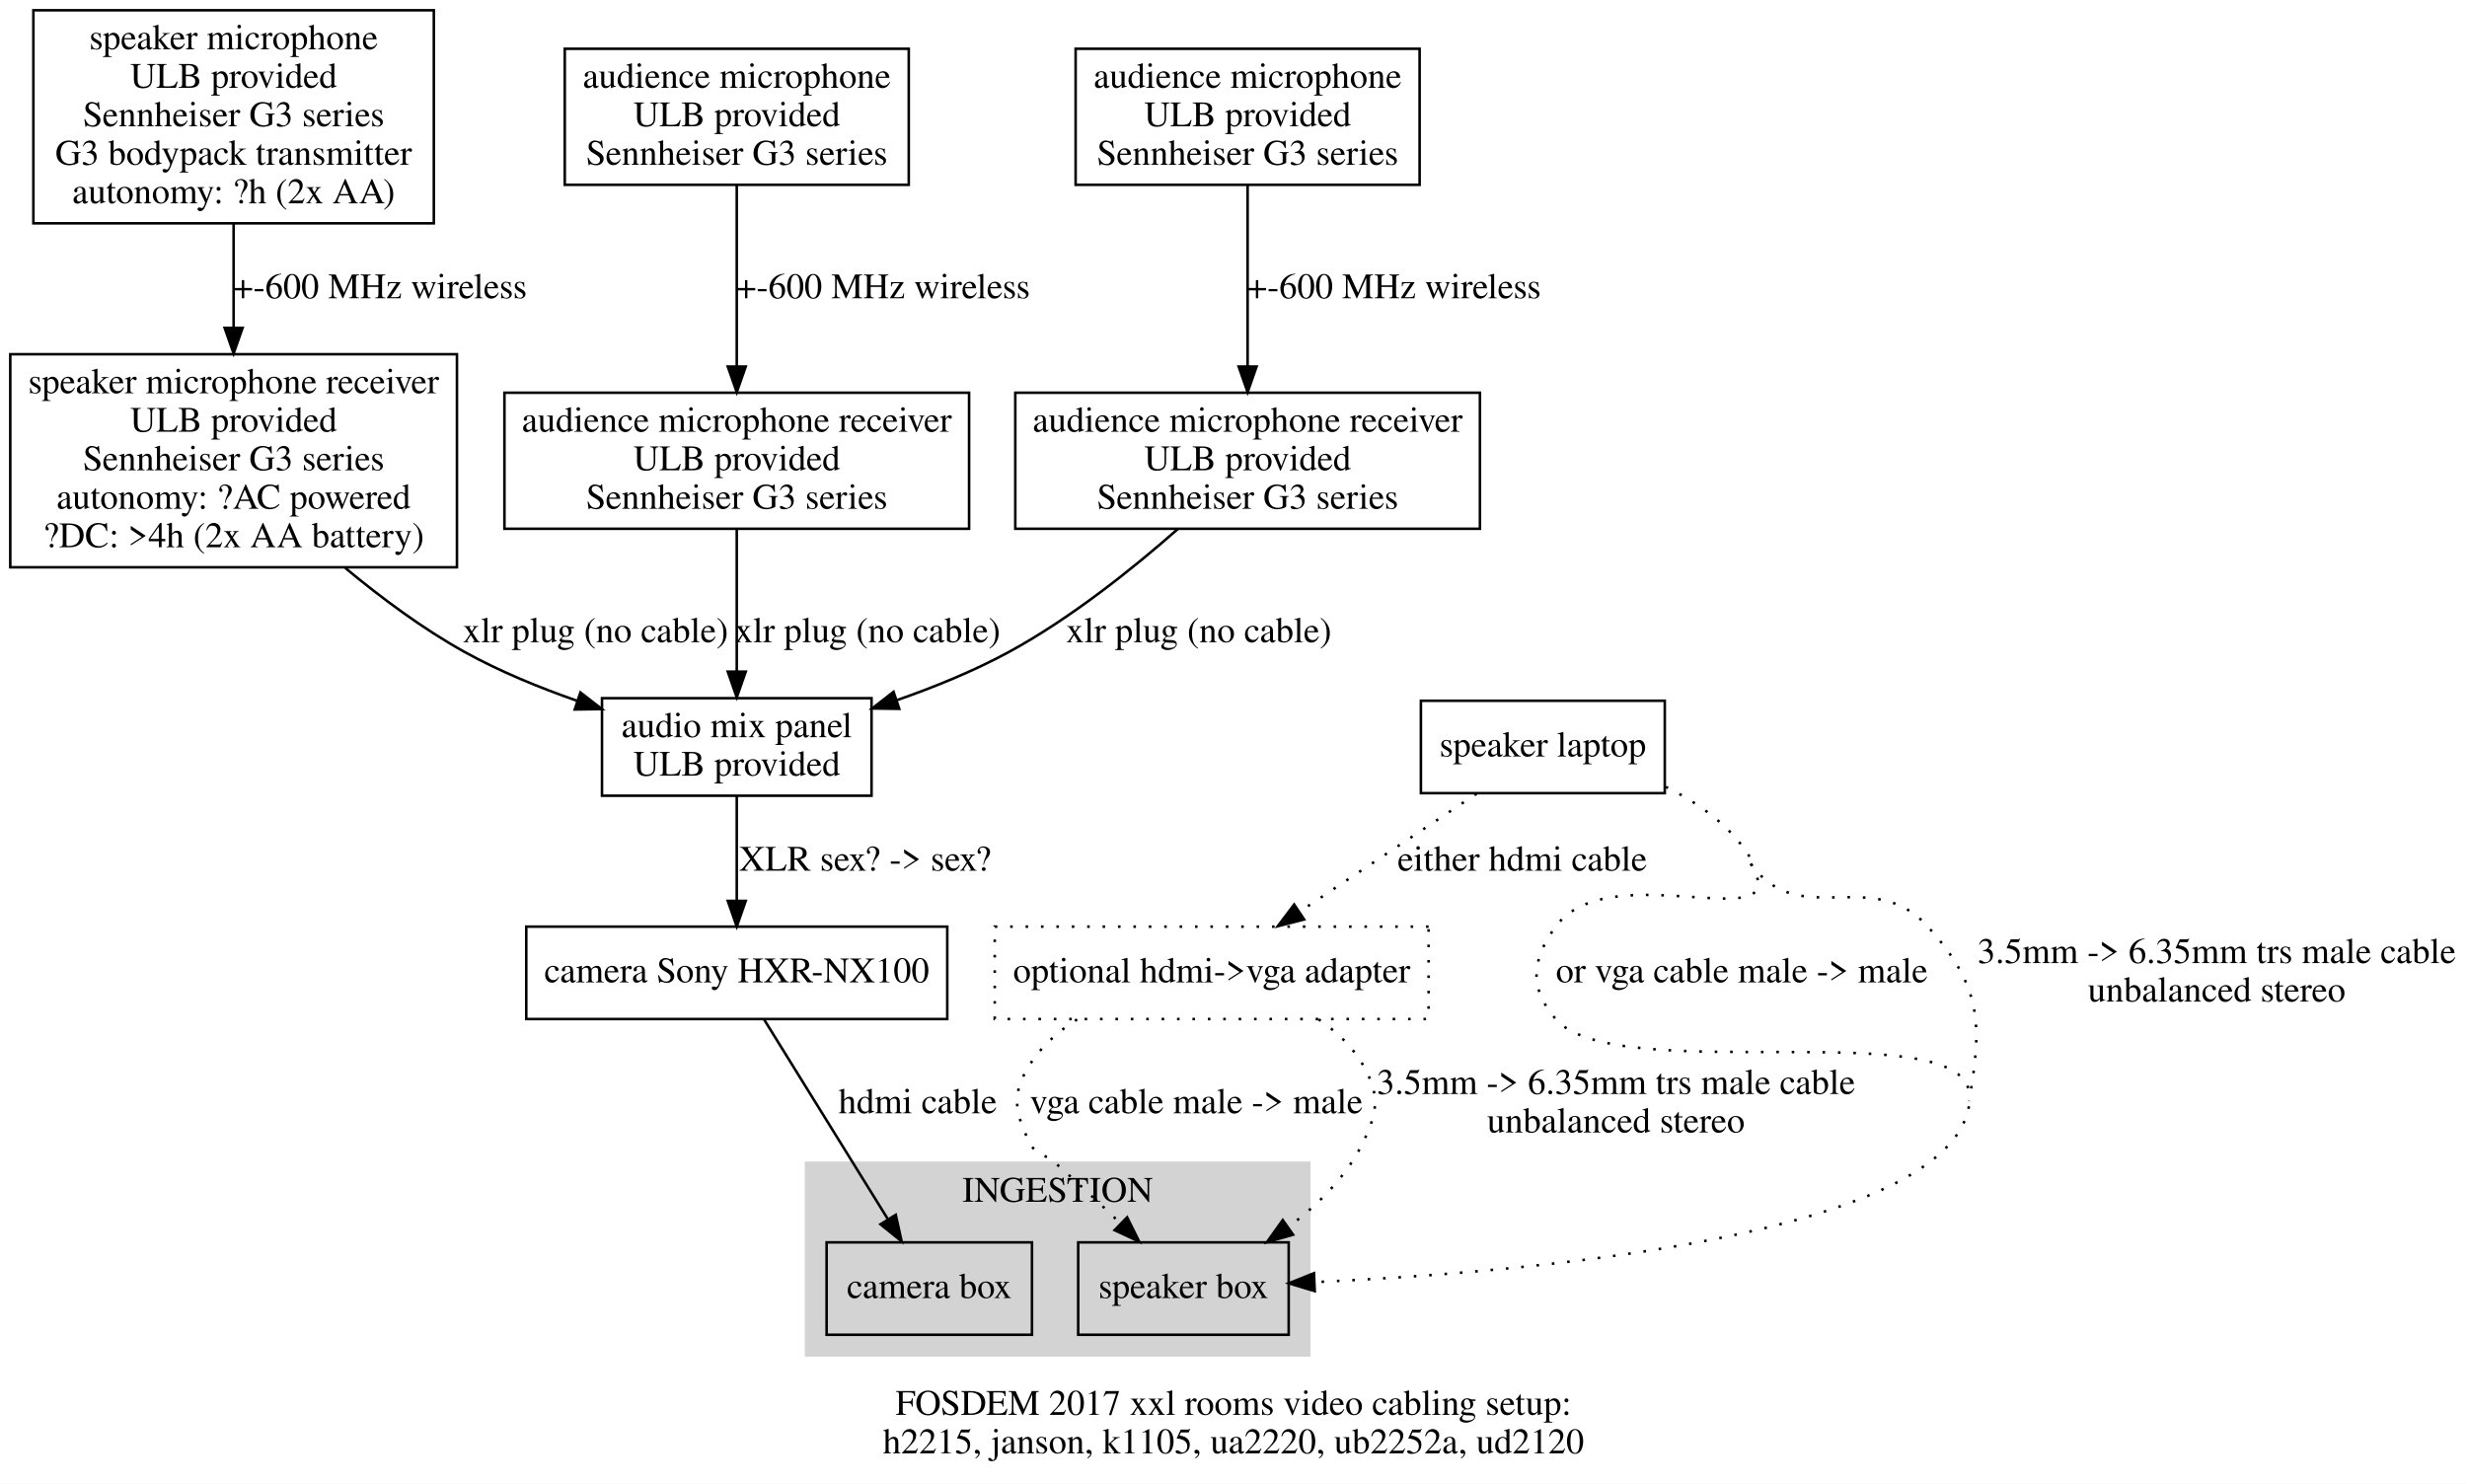
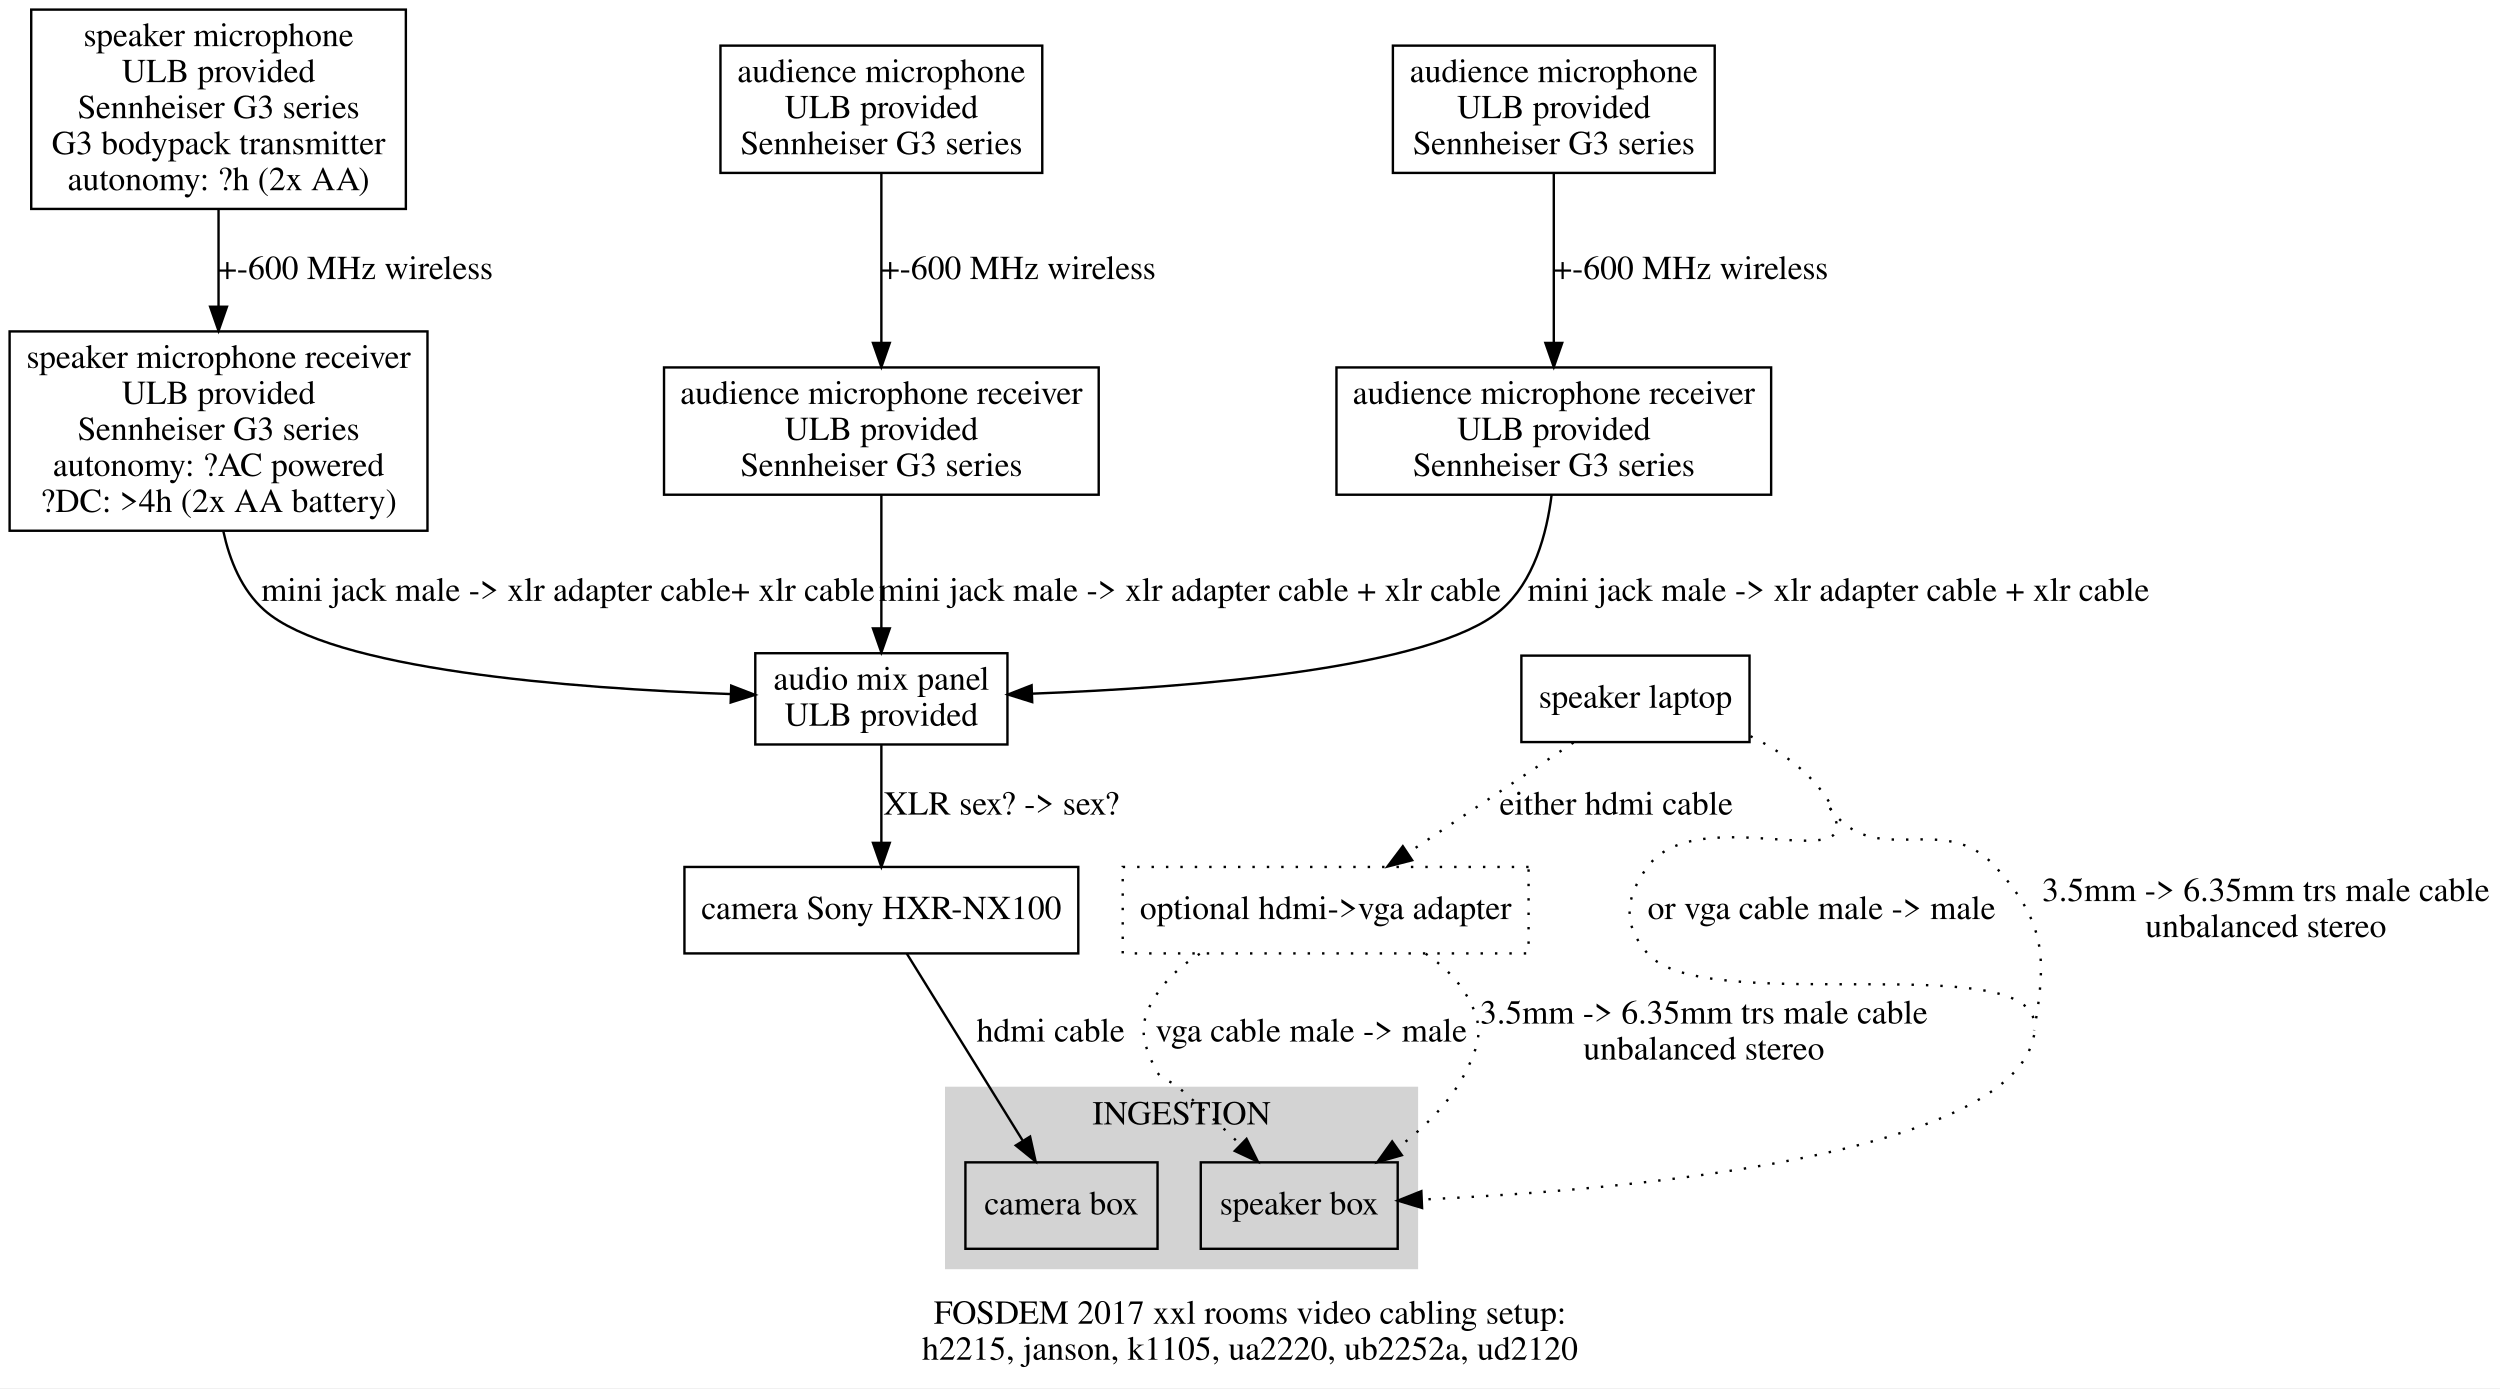
- <svg xmlns="http://www.w3.org/2000/svg" xmlns:xlink="http://www.w3.org/1999/xlink" width="961pt" height="578pt" viewBox="0.00 0.00 961.00 578.00">
+ <svg xmlns="http://www.w3.org/2000/svg" xmlns:xlink="http://www.w3.org/1999/xlink" width="1041pt" height="578pt" viewBox="0.00 0.00 1041.00 578.00">
  <g id="graph0" class="graph" transform="scale(1 1) rotate(0) translate(4 574)">
-     <polygon fill="white" stroke="none" points="-4,4 -4,-574 957,-574 957,4 -4,4" />
-     <text text-anchor="middle" x="476.5" y="-22.8" font-family="Times,serif" font-size="14.00">FOSDEM 2017 xxl rooms video cabling setup:</text>
-     <text text-anchor="middle" x="476.5" y="-7.8" font-family="Times,serif" font-size="14.00">h2215, janson, k1105, ua2220, ub2252a, ud2120</text>
+     <polygon fill="white" stroke="none" points="-4,4 -4,-574 1037,-574 1037,4 -4,4" />
+     <text text-anchor="middle" x="516.5" y="-22.8" font-family="Times,serif" font-size="14.00">FOSDEM 2017 xxl rooms video cabling setup:</text>
+     <text text-anchor="middle" x="516.5" y="-7.8" font-family="Times,serif" font-size="14.00">h2215, janson, k1105, ua2220, ub2252a, ud2120</text>
    <g id="clust2" class="cluster">
-       <polygon fill="lightgrey" stroke="lightgrey" points="310,-46 310,-121 506,-121 506,-46 310,-46" />
-       <text text-anchor="middle" x="408" y="-105.8" font-family="Times,serif" font-size="14.00">INGESTION</text>
+       <polygon fill="lightgrey" stroke="lightgrey" points="390,-46 390,-121 586,-121 586,-46 390,-46" />
+       <text text-anchor="middle" x="488" y="-105.8" font-family="Times,serif" font-size="14.00">INGESTION</text>
    </g>
    <g id="node1" class="node">
      <polygon fill="none" stroke="black" points="165,-570 9,-570 9,-487 165,-487 165,-570" />
      <text text-anchor="middle" x="87" y="-554.8" font-family="Times,serif" font-size="14.00">speaker microphone</text>
      <text text-anchor="middle" x="87" y="-539.8" font-family="Times,serif" font-size="14.00">ULB provided</text>
      <text text-anchor="middle" x="87" y="-524.8" font-family="Times,serif" font-size="14.00">Sennheiser G3 series</text>
      <text text-anchor="middle" x="87" y="-509.8" font-family="Times,serif" font-size="14.00"> G3 bodypack transmitter</text>
      <text text-anchor="middle" x="87" y="-494.8" font-family="Times,serif" font-size="14.00">autonomy: ?h (2x AA)</text>
    </g>
    <g id="node2" class="node">
      <polygon fill="none" stroke="black" points="174,-436 0,-436 0,-353 174,-353 174,-436" />
      <text text-anchor="middle" x="87" y="-420.8" font-family="Times,serif" font-size="14.00">speaker microphone receiver</text>
      <text text-anchor="middle" x="87" y="-405.8" font-family="Times,serif" font-size="14.00">ULB provided</text>
      <text text-anchor="middle" x="87" y="-390.8" font-family="Times,serif" font-size="14.00">Sennheiser G3 series</text>
      <text text-anchor="middle" x="87" y="-375.8" font-family="Times,serif" font-size="14.00">autonomy: ?AC powered</text>
      <text text-anchor="middle" x="87" y="-360.8" font-family="Times,serif" font-size="14.00">?DC: &gt;4h (2x AA battery)</text>
    </g>
    <g id="edge1" class="edge">
      <path fill="none" stroke="black" d="M87,-486.819C87,-474.021 87,-459.727 87,-446.317" />
      <polygon fill="black" stroke="black" points="90.5,-446.274 87,-436.274 83.5,-446.274 90.5,-446.274" />
      <text text-anchor="middle" x="144" y="-457.8" font-family="Times,serif" font-size="14.00">+-600 MHz wireless</text>
    </g>
    <g id="node7" class="node">
-       <polygon fill="none" stroke="black" points="335.5,-302 230.5,-302 230.5,-264 335.5,-264 335.5,-302" />
-       <text text-anchor="middle" x="283" y="-286.8" font-family="Times,serif" font-size="14.00">audio mix panel</text>
-       <text text-anchor="middle" x="283" y="-271.8" font-family="Times,serif" font-size="14.00">ULB provided</text>
+       <polygon fill="none" stroke="black" points="415.5,-302 310.5,-302 310.5,-264 415.5,-264 415.5,-302" />
+       <text text-anchor="middle" x="363" y="-286.8" font-family="Times,serif" font-size="14.00">audio mix panel</text>
+       <text text-anchor="middle" x="363" y="-271.8" font-family="Times,serif" font-size="14.00">ULB provided</text>
    </g>
    <g id="edge2" class="edge">
-       <path fill="none" stroke="black" d="M130.498,-352.732C144.578,-341.02 160.767,-328.997 177,-320 190.596,-312.464 206.043,-306.124 220.857,-300.966" />
-       <polygon fill="black" stroke="black" points="222.103,-304.24 230.475,-297.748 219.881,-297.602 222.103,-304.24" />
-       <text text-anchor="middle" x="228" y="-323.8" font-family="Times,serif" font-size="14.00">xlr plug (no cable)</text>
+       <path fill="none" stroke="black" d="M89.007,-352.744C91.632,-340.607 96.657,-328.336 106,-320 133.899,-295.108 233.656,-287.36 300.363,-284.99" />
+       <polygon fill="black" stroke="black" points="300.479,-288.488 310.361,-284.666 300.252,-281.492 300.479,-288.488" />
+       <text text-anchor="middle" x="232.5" y="-323.8" font-family="Times,serif" font-size="14.00">mini jack male -&gt; xlr adapter cable+ xlr cable</text>
    </g>
    <g id="node3" class="node">
-       <polygon fill="none" stroke="black" points="350,-555 216,-555 216,-502 350,-502 350,-555" />
-       <text text-anchor="middle" x="283" y="-539.8" font-family="Times,serif" font-size="14.00">audience microphone</text>
-       <text text-anchor="middle" x="283" y="-524.8" font-family="Times,serif" font-size="14.00">ULB provided</text>
-       <text text-anchor="middle" x="283" y="-509.8" font-family="Times,serif" font-size="14.00">Sennheiser G3 series</text>
+       <polygon fill="none" stroke="black" points="430,-555 296,-555 296,-502 430,-502 430,-555" />
+       <text text-anchor="middle" x="363" y="-539.8" font-family="Times,serif" font-size="14.00">audience microphone</text>
+       <text text-anchor="middle" x="363" y="-524.8" font-family="Times,serif" font-size="14.00">ULB provided</text>
+       <text text-anchor="middle" x="363" y="-509.8" font-family="Times,serif" font-size="14.00">Sennheiser G3 series</text>
    </g>
    <g id="node4" class="node">
-       <polygon fill="none" stroke="black" points="373.5,-421 192.5,-421 192.5,-368 373.5,-368 373.5,-421" />
-       <text text-anchor="middle" x="283" y="-405.8" font-family="Times,serif" font-size="14.00">audience microphone receiver</text>
-       <text text-anchor="middle" x="283" y="-390.8" font-family="Times,serif" font-size="14.00">ULB provided</text>
-       <text text-anchor="middle" x="283" y="-375.8" font-family="Times,serif" font-size="14.00">Sennheiser G3 series</text>
+       <polygon fill="none" stroke="black" points="453.5,-421 272.5,-421 272.5,-368 453.5,-368 453.5,-421" />
+       <text text-anchor="middle" x="363" y="-405.8" font-family="Times,serif" font-size="14.00">audience microphone receiver</text>
+       <text text-anchor="middle" x="363" y="-390.8" font-family="Times,serif" font-size="14.00">ULB provided</text>
+       <text text-anchor="middle" x="363" y="-375.8" font-family="Times,serif" font-size="14.00">Sennheiser G3 series</text>
    </g>
    <g id="edge3" class="edge">
-       <path fill="none" stroke="black" d="M283,-501.736C283,-481.657 283,-453.544 283,-431.281" />
-       <polygon fill="black" stroke="black" points="286.5,-431.199 283,-421.199 279.5,-431.199 286.5,-431.199" />
-       <text text-anchor="middle" x="340" y="-457.8" font-family="Times,serif" font-size="14.00">+-600 MHz wireless</text>
+       <path fill="none" stroke="black" d="M363,-501.736C363,-481.657 363,-453.544 363,-431.281" />
+       <polygon fill="black" stroke="black" points="366.5,-431.199 363,-421.199 359.5,-431.199 366.5,-431.199" />
+       <text text-anchor="middle" x="420" y="-457.8" font-family="Times,serif" font-size="14.00">+-600 MHz wireless</text>
    </g>
    <g id="edge4" class="edge">
-       <path fill="none" stroke="black" d="M283,-367.827C283,-351.18 283,-329.482 283,-312.332" />
-       <polygon fill="black" stroke="black" points="286.5,-312.327 283,-302.327 279.5,-312.327 286.5,-312.327" />
-       <text text-anchor="middle" x="334" y="-323.8" font-family="Times,serif" font-size="14.00">xlr plug (no cable)</text>
+       <path fill="none" stroke="black" d="M363,-367.827C363,-351.18 363,-329.482 363,-312.332" />
+       <polygon fill="black" stroke="black" points="366.5,-312.327 363,-302.327 359.5,-312.327 366.5,-312.327" />
+       <text text-anchor="middle" x="491.5" y="-323.8" font-family="Times,serif" font-size="14.00">mini jack male -&gt; xlr adapter cable + xlr cable</text>
    </g>
    <g id="node5" class="node">
-       <polygon fill="none" stroke="black" points="549,-555 415,-555 415,-502 549,-502 549,-555" />
-       <text text-anchor="middle" x="482" y="-539.8" font-family="Times,serif" font-size="14.00">audience microphone</text>
-       <text text-anchor="middle" x="482" y="-524.8" font-family="Times,serif" font-size="14.00">ULB provided</text>
-       <text text-anchor="middle" x="482" y="-509.8" font-family="Times,serif" font-size="14.00">Sennheiser G3 series</text>
+       <polygon fill="none" stroke="black" points="710,-555 576,-555 576,-502 710,-502 710,-555" />
+       <text text-anchor="middle" x="643" y="-539.8" font-family="Times,serif" font-size="14.00">audience microphone</text>
+       <text text-anchor="middle" x="643" y="-524.8" font-family="Times,serif" font-size="14.00">ULB provided</text>
+       <text text-anchor="middle" x="643" y="-509.8" font-family="Times,serif" font-size="14.00">Sennheiser G3 series</text>
    </g>
    <g id="node6" class="node">
-       <polygon fill="none" stroke="black" points="572.5,-421 391.5,-421 391.5,-368 572.5,-368 572.5,-421" />
-       <text text-anchor="middle" x="482" y="-405.8" font-family="Times,serif" font-size="14.00">audience microphone receiver</text>
-       <text text-anchor="middle" x="482" y="-390.8" font-family="Times,serif" font-size="14.00">ULB provided</text>
-       <text text-anchor="middle" x="482" y="-375.8" font-family="Times,serif" font-size="14.00">Sennheiser G3 series</text>
+       <polygon fill="none" stroke="black" points="733.5,-421 552.5,-421 552.5,-368 733.5,-368 733.5,-421" />
+       <text text-anchor="middle" x="643" y="-405.8" font-family="Times,serif" font-size="14.00">audience microphone receiver</text>
+       <text text-anchor="middle" x="643" y="-390.8" font-family="Times,serif" font-size="14.00">ULB provided</text>
+       <text text-anchor="middle" x="643" y="-375.8" font-family="Times,serif" font-size="14.00">Sennheiser G3 series</text>
    </g>
    <g id="edge5" class="edge">
-       <path fill="none" stroke="black" d="M482,-501.736C482,-481.657 482,-453.544 482,-431.281" />
-       <polygon fill="black" stroke="black" points="485.5,-431.199 482,-421.199 478.5,-431.199 485.5,-431.199" />
-       <text text-anchor="middle" x="539" y="-457.8" font-family="Times,serif" font-size="14.00">+-600 MHz wireless</text>
+       <path fill="none" stroke="black" d="M643,-501.736C643,-481.657 643,-453.544 643,-431.281" />
+       <polygon fill="black" stroke="black" points="646.5,-431.199 643,-421.199 639.5,-431.199 646.5,-431.199" />
+       <text text-anchor="middle" x="700" y="-457.8" font-family="Times,serif" font-size="14.00">+-600 MHz wireless</text>
    </g>
    <g id="edge6" class="edge">
-       <path fill="none" stroke="black" d="M454.876,-367.959C437.208,-352.404 413.045,-333.077 389,-320 375.415,-312.612 360.034,-306.338 345.286,-301.2" />
-       <polygon fill="black" stroke="black" points="346.305,-297.851 335.711,-297.988 344.079,-304.487 346.305,-297.851" />
-       <text text-anchor="middle" x="463" y="-323.8" font-family="Times,serif" font-size="14.00">xlr plug (no cable)</text>
+       <path fill="none" stroke="black" d="M642.091,-367.968C640.096,-351.805 634.746,-331.798 621,-320 592.52,-295.555 492.515,-287.675 425.706,-285.156" />
+       <polygon fill="black" stroke="black" points="425.808,-281.657 415.693,-284.809 425.566,-288.653 425.808,-281.657" />
+       <text text-anchor="middle" x="761.5" y="-323.8" font-family="Times,serif" font-size="14.00">mini jack male -&gt; xlr adapter cable + xlr cable</text>
    </g>
    <g id="node10" class="node">
      <g id="a_node10">
        <a xlink:href="https://pro.sony.com/bbsccms/assets/files/micro/nxcam/latest/Sony_HXR-NX100.pdf" xlink:title="camera Sony HXR-NX100">
-           <polygon fill="none" stroke="black" points="365,-213 201,-213 201,-177 365,-177 365,-213" />
-           <text text-anchor="middle" x="283" y="-191.3" font-family="Times,serif" font-size="14.00">camera Sony HXR-NX100</text>
+           <polygon fill="none" stroke="black" points="445,-213 281,-213 281,-177 445,-177 445,-213" />
+           <text text-anchor="middle" x="363" y="-191.3" font-family="Times,serif" font-size="14.00">camera Sony HXR-NX100</text>
        </a>
      </g>
    </g>
    <g id="edge7" class="edge">
-       <path fill="none" stroke="black" d="M283,-263.762C283,-251.934 283,-236.316 283,-223.055" />
-       <polygon fill="black" stroke="black" points="286.5,-223.042 283,-213.042 279.5,-223.042 286.5,-223.042" />
-       <text text-anchor="middle" x="333" y="-234.8" font-family="Times,serif" font-size="14.00">XLR sex? -&gt; sex?</text>
+       <path fill="none" stroke="black" d="M363,-263.762C363,-251.934 363,-236.316 363,-223.055" />
+       <polygon fill="black" stroke="black" points="366.5,-223.042 363,-213.042 359.5,-223.042 366.5,-223.042" />
+       <text text-anchor="middle" x="413" y="-234.8" font-family="Times,serif" font-size="14.00">XLR sex? -&gt; sex?</text>
    </g>
    <g id="node8" class="node">
-       <polygon fill="none" stroke="black" points="644.5,-301 549.5,-301 549.5,-265 644.5,-265 644.5,-301" />
-       <text text-anchor="middle" x="597" y="-279.3" font-family="Times,serif" font-size="14.00">speaker laptop</text>
+       <polygon fill="none" stroke="black" points="724.5,-301 629.5,-301 629.5,-265 724.5,-265 724.5,-301" />
+       <text text-anchor="middle" x="677" y="-279.3" font-family="Times,serif" font-size="14.00">speaker laptop</text>
    </g>
    <g id="node9" class="node">
-       <polygon fill="none" stroke="black" stroke-dasharray="1,5" points="552.5,-213 383.5,-213 383.5,-177 552.5,-177 552.5,-213" />
-       <text text-anchor="middle" x="468" y="-191.3" font-family="Times,serif" font-size="14.00">optional hdmi-&gt;vga adapter</text>
+       <polygon fill="none" stroke="black" stroke-dasharray="1,5" points="632.5,-213 463.5,-213 463.5,-177 632.5,-177 632.5,-213" />
+       <text text-anchor="middle" x="548" y="-191.3" font-family="Times,serif" font-size="14.00">optional hdmi-&gt;vga adapter</text>
    </g>
    <g id="edge10" class="edge">
-       <path fill="none" stroke="black" stroke-dasharray="1,5" d="M571.205,-264.803C551.43,-251.62 523.954,-233.302 502.323,-218.882" />
-       <polygon fill="black" stroke="black" points="504.012,-215.802 493.75,-213.167 500.129,-221.626 504.012,-215.802" />
-       <text text-anchor="middle" x="589" y="-234.8" font-family="Times,serif" font-size="14.00">either hdmi cable</text>
+       <path fill="none" stroke="black" stroke-dasharray="1,5" d="M651.205,-264.803C631.43,-251.62 603.954,-233.302 582.323,-218.882" />
+       <polygon fill="black" stroke="black" points="584.012,-215.802 573.75,-213.167 580.129,-221.626 584.012,-215.802" />
+       <text text-anchor="middle" x="669" y="-234.8" font-family="Times,serif" font-size="14.00">either hdmi cable</text>
    </g>
    <g id="node12" class="node">
      <g id="a_node12">
        <a xlink:href="https://github.com/FOSDEM/video" xlink:title="speaker box">
-           <polygon fill="lightgrey" stroke="black" points="498,-90 416,-90 416,-54 498,-54 498,-90" />
-           <text text-anchor="middle" x="457" y="-68.3" font-family="Times,serif" font-size="14.00">speaker box</text>
+           <polygon fill="lightgrey" stroke="black" points="578,-90 496,-90 496,-54 578,-54 578,-90" />
+           <text text-anchor="middle" x="537" y="-68.3" font-family="Times,serif" font-size="14.00">speaker box</text>
        </a>
      </g>
    </g>
    <g id="edge8" class="edge">
-       <path fill="none" stroke="black" stroke-dasharray="1,5" d="M644.888,-267.45C657.915,-261.045 670.489,-252.032 678,-239.5" />
-       <path fill="none" stroke="black" stroke-dasharray="1,5" d="M678,-237.5C696.245,-207.06 622.893,-241.688 602,-213 592.58,-200.067 591.552,-189.118 602,-177 625.82,-149.374 768.666,-181.035 763,-145" />
-       <path fill="none" stroke="black" stroke-dasharray="1,5" d="M763,-143C754.05,-92.518 592.961,-78.429 508.202,-74.507" />
-       <polygon fill="black" stroke="black" points="508.153,-71.001 498.012,-74.067 507.851,-77.995 508.153,-71.001" />
-       <text text-anchor="middle" x="674.5" y="-191.3" font-family="Times,serif" font-size="14.00">or vga cable male -&gt; male</text>
+       <path fill="none" stroke="black" stroke-dasharray="1,5" d="M724.888,-267.45C737.915,-261.045 750.489,-252.032 758,-239.5" />
+       <path fill="none" stroke="black" stroke-dasharray="1,5" d="M758,-237.5C776.245,-207.06 702.893,-241.688 682,-213 672.58,-200.067 671.552,-189.118 682,-177 705.82,-149.374 848.666,-181.035 843,-145" />
+       <path fill="none" stroke="black" stroke-dasharray="1,5" d="M843,-143C834.05,-92.518 672.961,-78.429 588.202,-74.507" />
+       <polygon fill="black" stroke="black" points="588.153,-71.001 578.012,-74.067 587.851,-77.995 588.153,-71.001" />
+       <text text-anchor="middle" x="754.5" y="-191.3" font-family="Times,serif" font-size="14.00">or vga cable male -&gt; male</text>
    </g>
    <g id="edge9" class="edge">
-       <path fill="none" stroke="black" stroke-dasharray="1,5" d="M678,-237.5C696.897,-211.006 725.29,-237.242 747,-213 767.713,-189.871 768.42,-175.571 763,-145" />
-       <text text-anchor="middle" x="859.5" y="-198.8" font-family="Times,serif" font-size="14.00">3.5mm -&gt; 6.35mm trs male cable</text>
-       <text text-anchor="middle" x="859.5" y="-183.8" font-family="Times,serif" font-size="14.00">unbalanced stereo</text>
+       <path fill="none" stroke="black" stroke-dasharray="1,5" d="M758,-237.5C776.897,-211.006 805.29,-237.242 827,-213 847.713,-189.871 848.42,-175.571 843,-145" />
+       <text text-anchor="middle" x="939.5" y="-198.8" font-family="Times,serif" font-size="14.00">3.5mm -&gt; 6.35mm trs male cable</text>
+       <text text-anchor="middle" x="939.5" y="-183.8" font-family="Times,serif" font-size="14.00">unbalanced stereo</text>
    </g>
    <g id="edge11" class="edge">
-       <path fill="none" stroke="black" stroke-dasharray="1,5" d="M415.58,-176.852C408.194,-172.205 401.573,-166.352 397,-159 389.958,-147.678 391.224,-141.017 397,-129 399.466,-123.87 402.72,-124.752 407,-121 415.414,-113.622 424.314,-105.27 432.235,-97.625" />
-       <polygon fill="black" stroke="black" points="435.056,-99.763 439.777,-90.278 430.172,-94.749 435.056,-99.763" />
-       <text text-anchor="middle" x="462" y="-140.3" font-family="Times,serif" font-size="14.00">vga cable male -&gt; male</text>
+       <path fill="none" stroke="black" stroke-dasharray="1,5" d="M495.58,-176.852C488.194,-172.205 481.573,-166.352 477,-159 469.958,-147.678 471.224,-141.017 477,-129 479.466,-123.87 482.72,-124.752 487,-121 495.414,-113.622 504.314,-105.27 512.235,-97.625" />
+       <polygon fill="black" stroke="black" points="515.056,-99.763 519.777,-90.278 510.172,-94.749 515.056,-99.763" />
+       <text text-anchor="middle" x="542" y="-140.3" font-family="Times,serif" font-size="14.00">vga cable male -&gt; male</text>
    </g>
    <g id="edge12" class="edge">
-       <path fill="none" stroke="black" stroke-dasharray="1,5" d="M509.645,-176.892C516.594,-172.144 522.874,-166.244 527,-159 533.598,-147.414 532.776,-141.017 527,-129 520.653,-115.794 509.506,-104.727 497.949,-96.012" />
-       <polygon fill="black" stroke="black" points="499.717,-92.976 489.524,-90.085 495.689,-98.702 499.717,-92.976" />
-       <text text-anchor="middle" x="625.5" y="-147.8" font-family="Times,serif" font-size="14.00">3.5mm -&gt; 6.35mm trs male cable</text>
-       <text text-anchor="middle" x="625.5" y="-132.8" font-family="Times,serif" font-size="14.00">unbalanced stereo</text>
+       <path fill="none" stroke="black" stroke-dasharray="1,5" d="M589.645,-176.892C596.594,-172.144 602.874,-166.244 607,-159 613.598,-147.414 612.776,-141.017 607,-129 600.653,-115.794 589.506,-104.727 577.949,-96.012" />
+       <polygon fill="black" stroke="black" points="579.717,-92.976 569.524,-90.085 575.689,-98.702 579.717,-92.976" />
+       <text text-anchor="middle" x="705.5" y="-147.8" font-family="Times,serif" font-size="14.00">3.5mm -&gt; 6.35mm trs male cable</text>
+       <text text-anchor="middle" x="705.5" y="-132.8" font-family="Times,serif" font-size="14.00">unbalanced stereo</text>
    </g>
    <g id="node11" class="node">
      <g id="a_node11">
        <a xlink:href="https://github.com/FOSDEM/video" xlink:title="camera box">
-           <polygon fill="lightgrey" stroke="black" points="398,-90 318,-90 318,-54 398,-54 398,-90" />
-           <text text-anchor="middle" x="358" y="-68.3" font-family="Times,serif" font-size="14.00">camera box</text>
+           <polygon fill="lightgrey" stroke="black" points="478,-90 398,-90 398,-54 478,-54 478,-90" />
+           <text text-anchor="middle" x="438" y="-68.3" font-family="Times,serif" font-size="14.00">camera box</text>
        </a>
      </g>
    </g>
    <g id="edge13" class="edge">
-       <path fill="none" stroke="black" d="M293.587,-176.92C306.134,-156.677 327.179,-122.725 341.784,-99.162" />
-       <polygon fill="black" stroke="black" points="344.931,-100.728 347.224,-90.385 338.981,-97.04 344.931,-100.728" />
-       <text text-anchor="middle" x="353.5" y="-140.3" font-family="Times,serif" font-size="14.00">hdmi cable</text>
+       <path fill="none" stroke="black" d="M373.587,-176.92C386.134,-156.677 407.179,-122.725 421.784,-99.162" />
+       <polygon fill="black" stroke="black" points="424.931,-100.728 427.224,-90.385 418.981,-97.04 424.931,-100.728" />
+       <text text-anchor="middle" x="433.5" y="-140.3" font-family="Times,serif" font-size="14.00">hdmi cable</text>
    </g>
  </g>
</svg>
